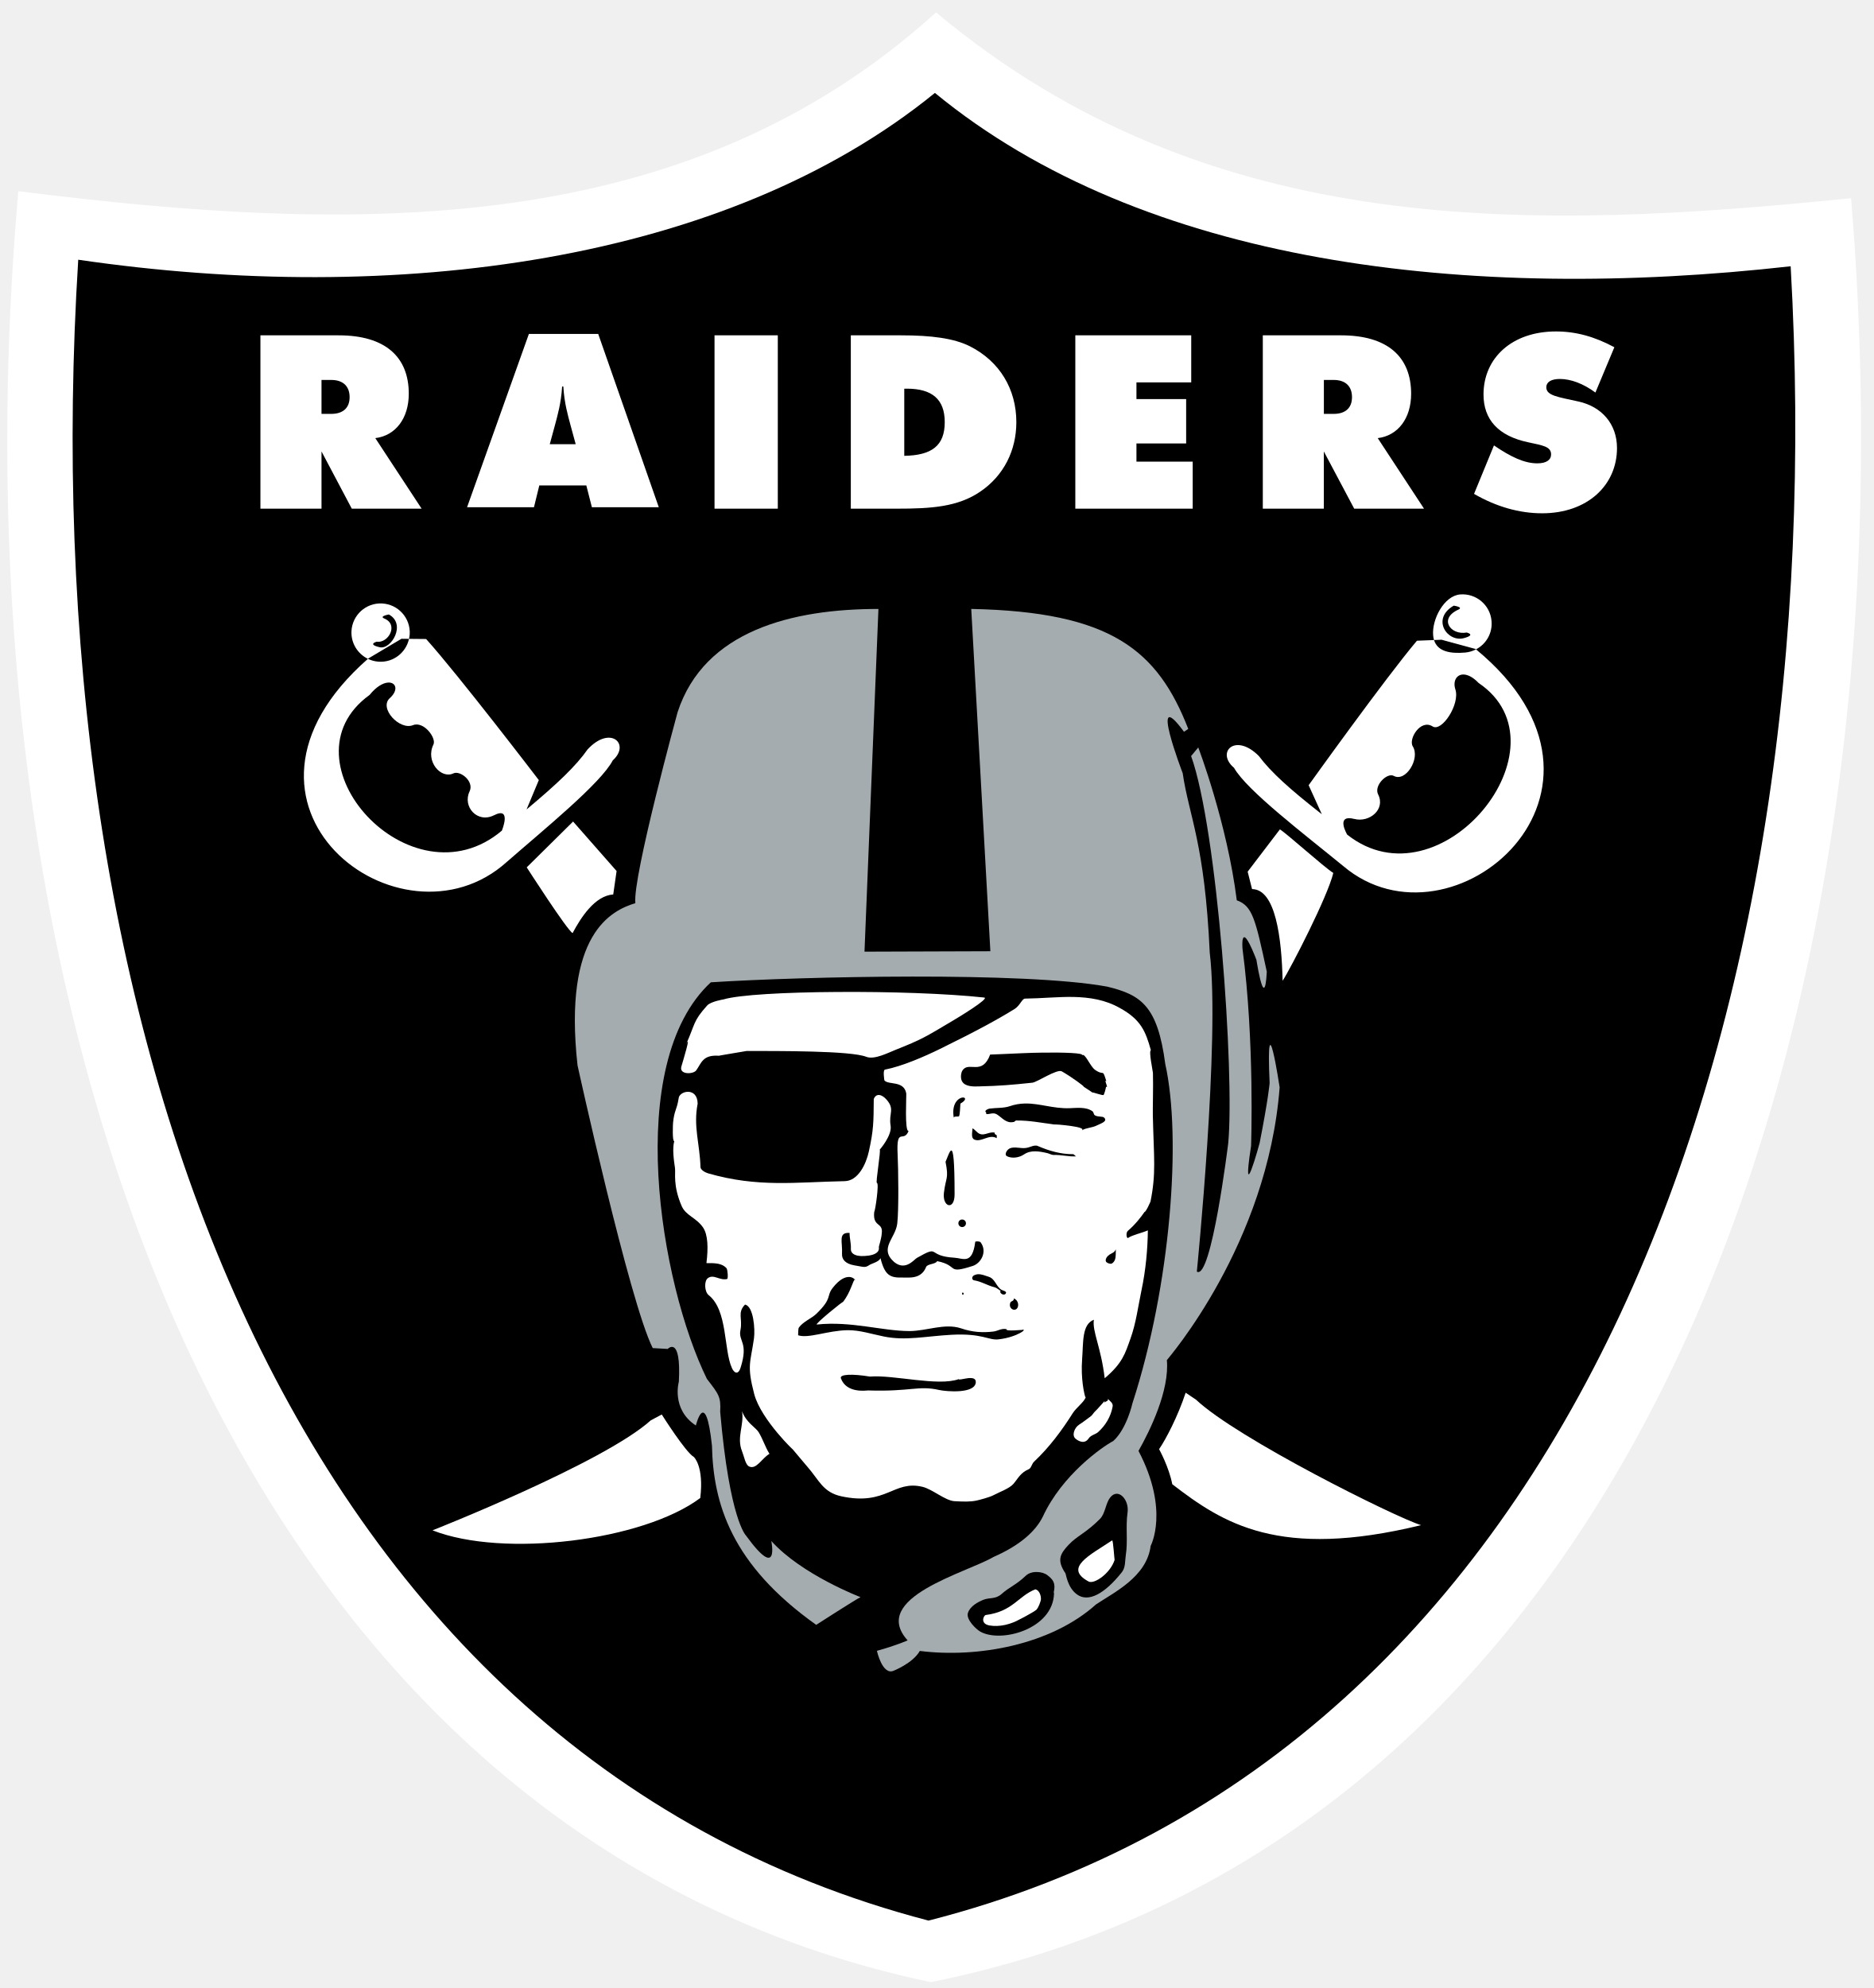
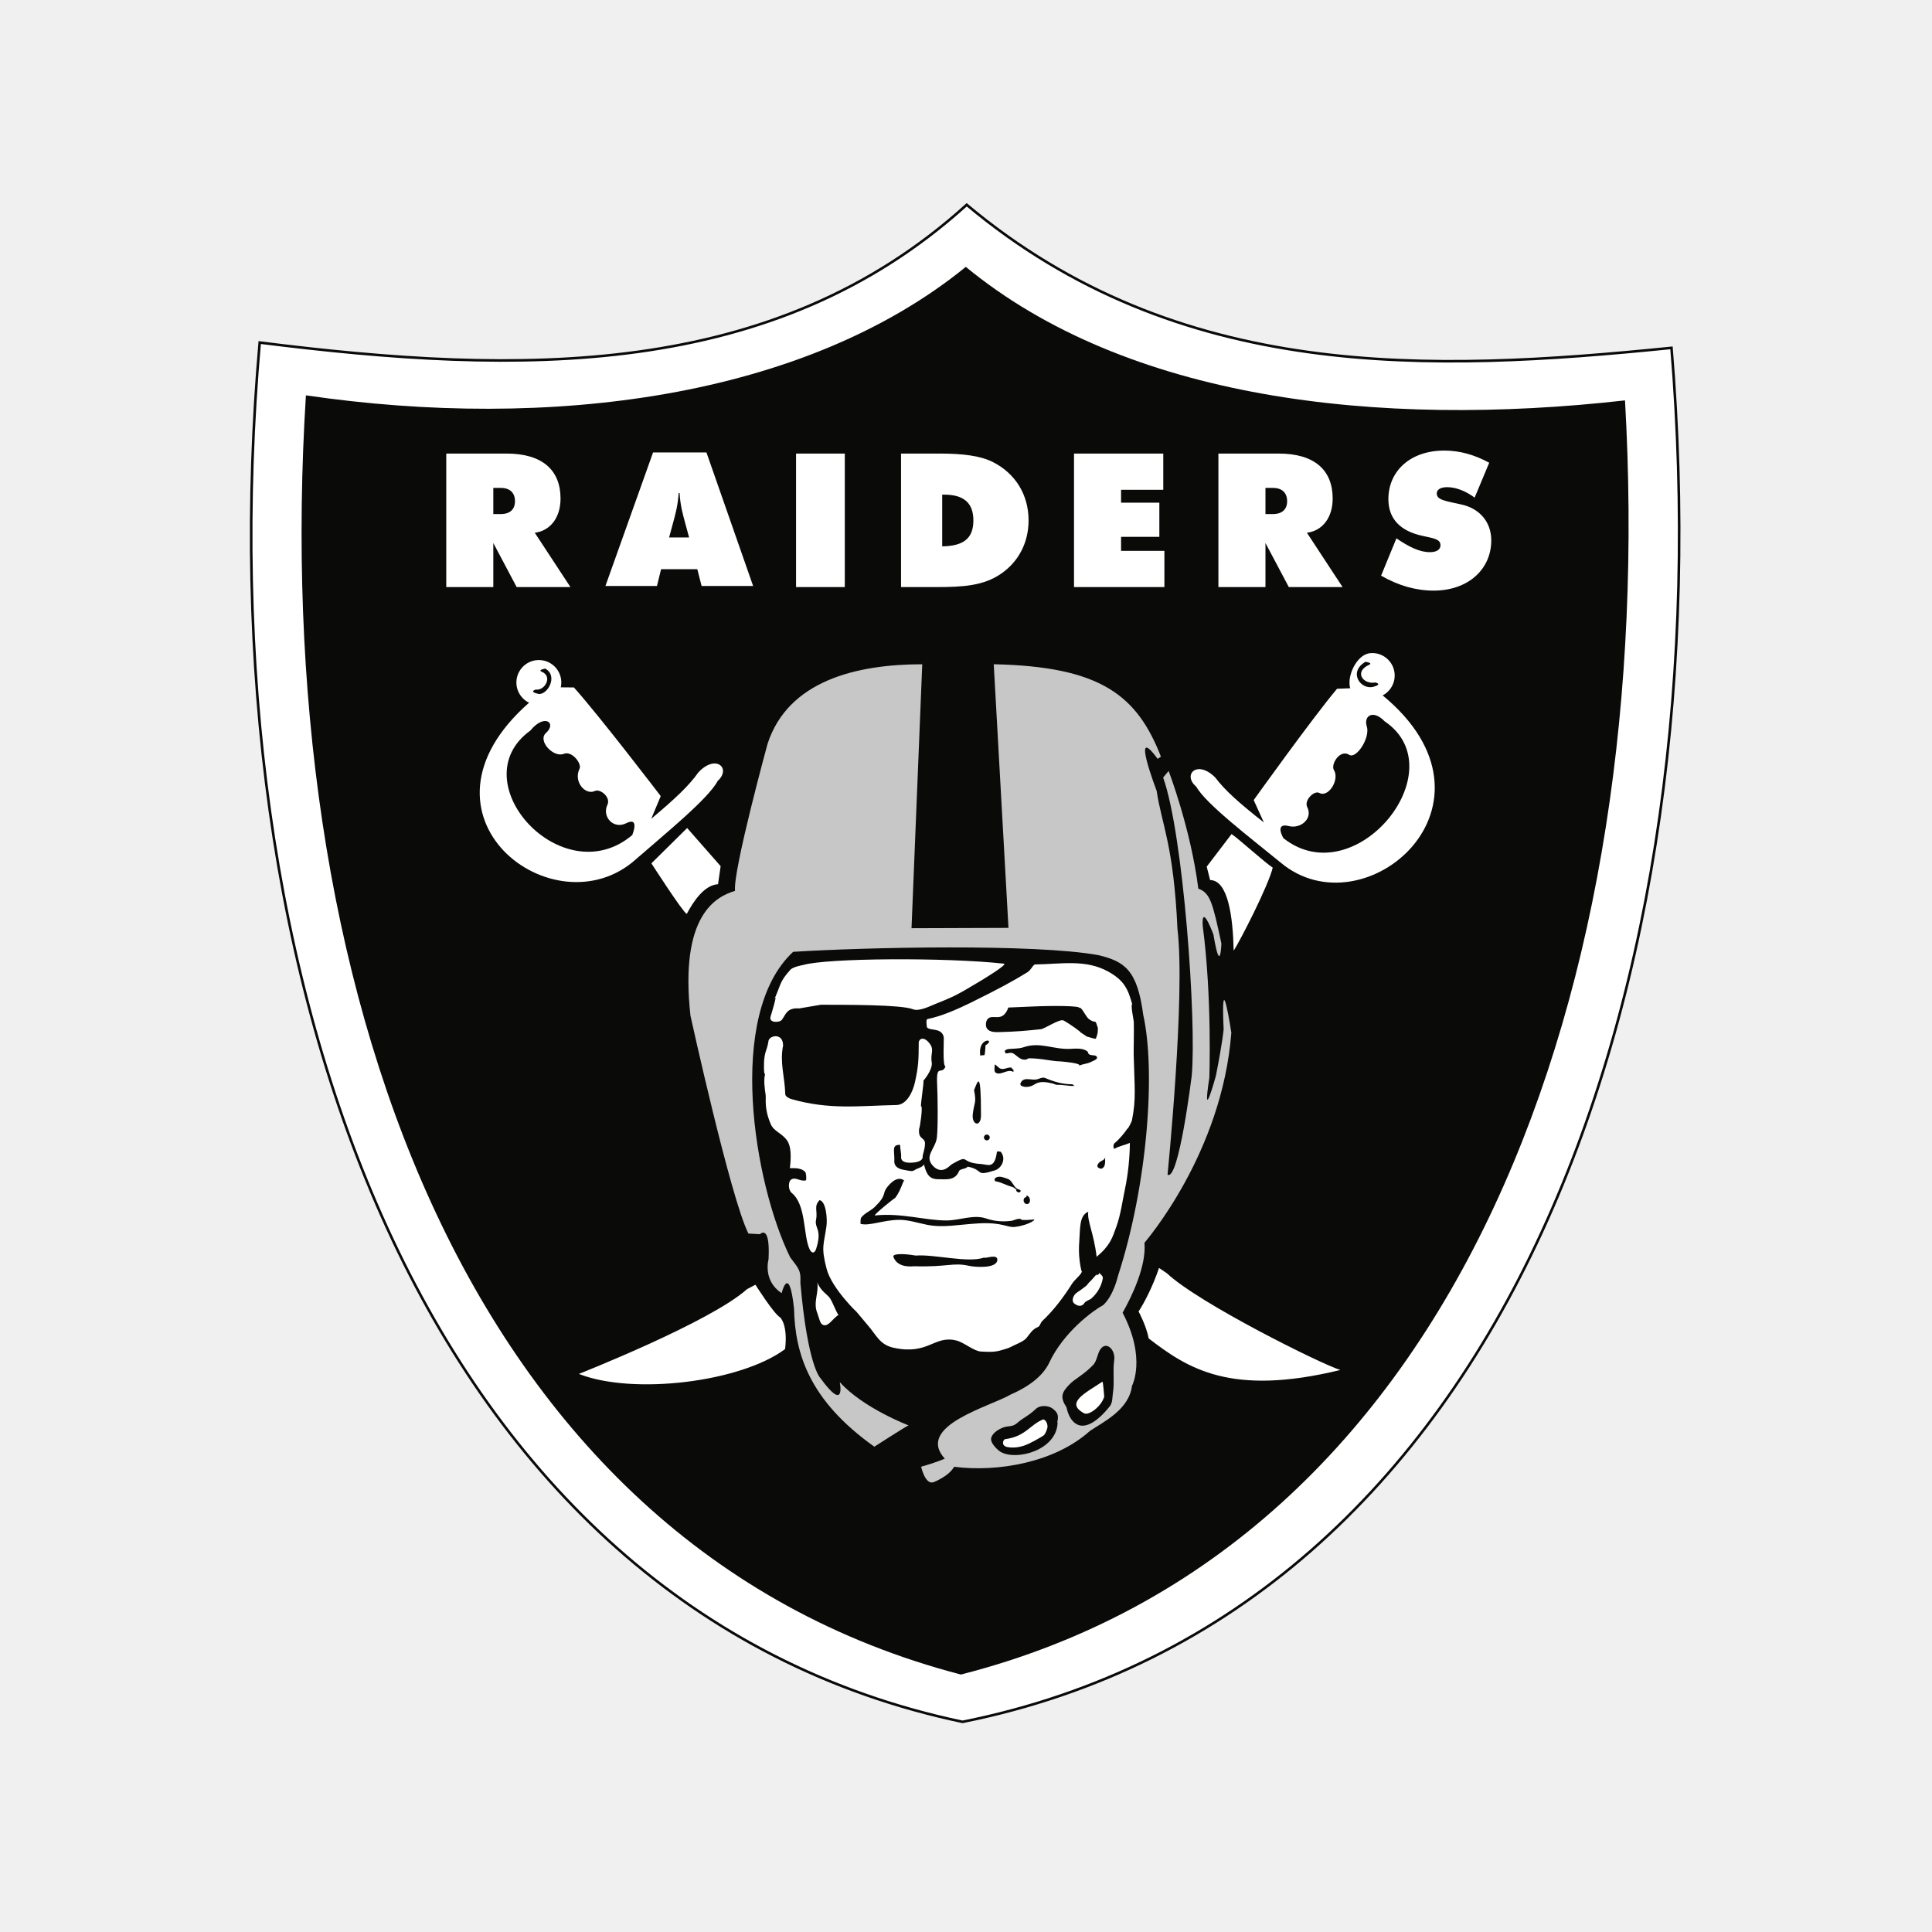
- <svg xmlns="http://www.w3.org/2000/svg" xml:space="preserve" height="203.55" width="191.84" version="1.1" viewBox="0 0 191.845 203.548">
-   <g>
-     <path d="m95.868 1.26c-25.774 23.36-59.428 22.66-93.989 18.312-7.454 84.67 21.546 168.24 93.44 183.38 72.582-14.551 101.24-97.959 94.246-182.66-32.17 3.242-65.514 4.559-93.696-19.019" fill="#fff" />
-     <path d="m95.742 9.51c-21.485 17.474-55.37 21.809-87.73 17.08-4.826 77.211 20.358 152.65 87.075 170.06 66.809-17.046 92.695-92.158 88.29-169.39-33.014 3.717-66.246-0.162-87.635-17.75" />
-     <path d="m85.709 101.57c-5.313 0.03-10.047 0.29-11.609 0.76 0 0-1.315 0.21-1.686 0.63-1.476 1.65-1.167 1.78-2.193 4.06 0.669-1.49-0.35 1.87-0.44 2.17-0.266 0.87 1.214 0.82 1.514 0.41 0.544-0.75 0.65-1.62 2.338-1.5-0.066-0.01 2.872-0.49 2.83-0.49 3.172 0.01 10.641-0.04 12.256 0.6 0.828 0.33 2.282-0.44 3.002-0.72 2.694-1.07 3.033-1.3 5.871-2.99 0.463-0.27 3.808-2.29 3.198-2.36-3.877-0.42-9.768-0.61-15.081-0.57zm24.251 0.51c-1.62-0.03-3.3 0.15-5 0.17-0.29 0.01-0.51 0.71-1.04 1.05-1.81 1.12-3.91 2.26-7.654 4.1-1.615 0.79-3.862 1.77-5.637 2.12-0.241 0.04-0.061 1.1-0.061 1.1 0.41 0.5 1.979-0.01 2.237 1.32 0.039 0.19-0.188 3.96 0.242 3.86-0.509 1.29-1.276-0.53-1.121 2.46 0.066 1.27 0.13 5.64-0.041 7.03-0.191 1.53-1.892 2.53-0.317 3.93 1.159 0.95 2.033-0.25 2.328-0.42 2.491-1.41 0.907-0.19 3.846-0.02 0.893 0.05 1.827 0.76 2.131-1.63 0.009-0.06 0.457-0.07 0.547 0.05 0.72 0.95 0.04 2.15-0.799 2.42-2.77 0.89-1.372-0.04-3.654-0.49-0.126 0.32-1.001 0.27-1.127 0.6-0.509 1.29-1.802 1.06-2.367 1.08-1.318 0.04-1.853-0.2-2.307-1.99-0.122 0.38-0.903 0.55-1.139 0.71-0.457 0.31-0.56 0.19-1.541 0.03-0.925-0.16-1.284-0.62-1.257-1.17 0.068-1.24-0.431-2.22 0.775-2.15-0.007 0.56 0.163 1.03 0.131 1.65-0.022 0.44 0.406 0.68 0.955 0.71-0.396-0.02 2.076 0.22 1.912-0.89-0.016-0.1 0.265-0.86 0.295-1.41 0.171-1.2-0.962-0.6-0.766-2.24 0.07 0.09 0.531-2.93 0.268-2.94-0.147-0.01 0.435-3.39 0.289-3.4 0 0 1.286-1.46 1.117-2.46-0.214-1.28 0.462-1.66-0.408-2.66-0.466-0.54-1.063-0.71-1.317-0.07-0.018 2.42-0.02 3.17-0.501 5.36-0.29 1.33-1.108 3.02-2.467 3.05-5.073 0.1-8.895 0.67-13.998-0.8-0.312-0.09-0.774-0.36-0.78-0.64-0.061-2.34-0.752-4.17-0.289-6.49-0.018-1.76-1.907-1.31-1.947-0.54-0.203 1.25-0.438 1.17-0.572 2.49-0.012 0.12-0.096 1.93 0.123 1.88-0.216 0.79-0.036 2 0.074 2.75 0.081 0.55-0.229 1.76 0.676 3.88 0.425 1 1.473 1.18 2.189 2.2 0.52 0.75 0.547 2.12 0.358 3.64-0.013 0.11 1.415-0.2 2.058 0.55 0.106 0.12 0.19 1.07 0.053 1.1-0.779 0.18-1.374-0.54-1.975-0.08-0.38 0.28-0.352 1.38 0.1 1.74 1.962 1.57 1.514 5.62 2.383 7.48 0.234 0.51 0.641 0.69 0.877-0.06 0.833-2.62-0.248-2.67-0.016-3.84 0.243-1.21-0.344-1.78 0.469-2.62 0.87 0.16 1.048 2.52 0.918 3.46-0.354 2.5-0.754 2.74 0.027 5.71 0.702 2.66 4.365 6.1 3.881 5.58 0.178 0.2 1.319 1.58 1.551 1.84 1.197 1.35 1.582 2.63 3.492 3.04 4.637 1 5.33-1.69 8.313-0.97 1.024 0.25 2.325 1.42 3.277 1.47 0.983 0.05 1.574 0.07 2.226-0.06 0.3-0.06 1.38-0.35 1.73-0.54 0.57-0.31 1.66-0.69 2.07-1.17 0.5-0.59 0.72-1.14 1.58-1.51 0.25-0.11 0.3-0.55 0.54-0.77 1.56-1.47 2.82-3.16 3.97-4.98 0.33-0.52 1.2-1.18 1.29-1.58-0.12-0.33-0.5-1.94-0.34-3.97 0.13-1.68-0.04-3.52 1.2-4-0.18 1.2 0.73 2.79 1.11 5.99 1.84-1.55 2.1-2.56 2.63-4.03 0.58-1.6 0.79-3.33 1.14-4.99 0.44-2.07 0.63-4.26 0.65-6.12-0.67 0.29-1.56 0.46-2.02 0.77-0.16 0.11-0.26-0.53-0.03-0.72 0.73-0.62 1.35-1.41 1.71-1.94 0.15 0.01 0.6-1.04 0.61-1.06 0.59-2.94 0.34-4.43 0.24-8.78-0.02-0.66 0.05-3.07 0.01-4.39-0.01-0.18-0.45-2.28-0.21-2.32-0.55-2-1.06-3.16-3.18-4.33-1.51-0.85-3.09-1.09-4.72-1.13zm3.5 41.16c0.06 0.29-0.32 0.21-0.35 0.42 0.01-0.07 0.01-0.14 0.01-0.21-0.34 0.36-0.63 0.74-1 1.09-0.13 0.12-0.24 0.34-0.41 0.47-0.41 0.3-0.77 0.59-1.21 0.87-0.45 0.29-0.76 1.06-0.38 1.41 0.33 0.29 0.96 0.61 1.37-0.01 0.22-0.34 0.69-0.4 0.96-0.64 0.75-0.67 1.3-1.57 1.49-2.61 0.07-0.36-0.23-0.53-0.48-0.79zm-37.466 1.26c0.222 1.46-0.58 2.65-0.006 4.09 0.225 0.56 0.341 1.37 0.719 1.56 0.749 0.37 1.332-0.86 2.094-1.29-0.45-0.71-0.663-1.49-1.125-2.24-0.292-0.46-1.266-0.96-1.682-2.12z" fill="#fff" transform="translate(0 -.0035325)" />
-     <path d="m89.955 62.348c-8.775 0-17.84 2.194-20.568 10.584 0 0-4.619 16.892-4.322 19.541-2.453 0.747-7.412 3.125-5.922 16.602 0 0 5.317 24.219 7.702 28.955l1.534 0.086s1.395-1.465 1.141 3.353c0 0-0.808 2.812 1.742 4.487 0 0 0.99-4.061 1.649 2.061 0.126 5.938 1.994 12.186 10.676 18.351 0 0 4.093-2.639 4.54-2.835 0 0-6.028-2.293-9.139-5.751 0 0 0.875 4.219-2.606-0.576 0 0-1.672-1.627-2.63-12.659 0.081-1.532-0.128-1.764-1.361-3.366-4.79-9.758-8.591-32.27 0.403-40.604 9.475-0.603 32.091-1.107 40.576 0.439 3.472 0.839 5.177 1.955 5.963 7.929 1.69 7.553 0.565 22.652-3.364 34.745 0 0-0.576 2.606-1.96 3.852-1.132 0.599-5.234 3.458-7.216 7.747-0.738 1.498-2.353 2.95-5.049 4.127-2.72 1.613-12.74 4.162-8.795 8.543 0 0-1.139 0.515-3.146 1.069 0 0 0.533 2.443 1.651 2.063 0 0 2.016-0.772 2.743-2.052 5.893 0.749 13.43-0.614 18.04-4.761 1.823-1.222 5.204-2.821 5.598-5.994 0 0 1.951-3.631-1.244-9.727 1.21-2.135 3.182-6.205 2.905-9.295 0.115-0.171 10.314-11.855 11.549-27.928 0 0-1.429-9.466-1.026-0.439 0 0-0.124 1.577-1.024 6.143 0 0-1.906 7.004-0.875 0.292 0 0 0.38-10.667-0.877-20.18 0 0-0.317-3.544 1.609 1.607 0.259 0.95-0.292-1.168-0.292-1.168s0.927 6.503 1.17 1.903c-1.17-5.411-1.465-6.73-3.074-7.312-0.999-7.956-3.946-15.649-3.946-15.649l-0.731 0.877c2.7 7.511 4.46 32.468 3.803 39.629 0 0-1.73 14.116-3.217 13.162 0 0 2.394-23.819 1.321-32.661-0.508-11.228-2.122-13.948-2.77-18.376 0 0-3.557-9.265 0.133-4.239l0.439-0.292c-3.148-8.066-7.895-11.992-22.225-12.285l1.958 35.049-12.89 0.043 1.427-35.091" fill="#a5acaf" />
-     <path d="m114.33 152.95c-0.22 0.01-0.45 0.13-0.65 0.4-0.45 0.57-0.49 1.62-1.03 2.17-1.45 1.46-2.36 1.74-3.21 2.65-0.92 0.97-1.21 1.61-0.34 2.91 0.08 0.11 0.21 1.45 1.17 2.16 1.17 0.88 2.85-0.04 4.61-2.25 0.4-0.49 0.32-1.19 0.41-1.75 0.23-1.43-0.03-2.91 0.18-4.37 0.14-1-0.48-1.95-1.14-1.92zm-8.15 8.01c-0.42-0.01-0.85 0.11-1.14 0.39-1.01 0.96-1.61 1.1-2.48 1.87-0.63 0.55-1.19 0.33-1.84 0.58-0.58 0.23-1.366 0.66-1.595 1.34-0.232 0.7 0.895 1.72 1.255 1.92 2.13 1.21 7.45-0.25 7.56-3.89-0.04-0.07 0.04-0.22-0.04-0.07 0.25-1.03-0.08-1.37-0.62-1.8-0.26-0.21-0.68-0.34-1.1-0.34z" transform="translate(0 -.0035325)" />
-     <path fill="#fff" d="m106.03 162.73c-1.77 0.69-2.3 2.27-5.08 2.63-0.21 0.03-0.62 0.88 0.37 1.07 1.1 0.18 2.21-0.12 3.17-0.66-0.2 0.11 1.25-0.63 1.65-0.95 0.27-0.33 0.39-0.79 0.44-0.95 0.07-0.23-0.03-1.01-0.55-1.14zm7.86-5.01c-2.26 1.51-5.01 2.81-2.41 4.21 0.59 0.31 2.25-0.86 2.67-2.23-0.03 0.08-0.15-2.05-0.26-1.98zm-46.121-12.89-1.127 0.6c-4.842 4.36-22.347 11.26-22.347 11.26 7.256 2.85 21.563 1.07 27.418-3.31 0.391-3.27-0.657-4.2-0.657-4.2-0.855-0.49-3.287-4.35-3.287-4.35zm53.651-2.23c-0.78 2.37-2 4.73-2.72 5.78 0 0 1.01 1.82 1.35 3.59 5.19 3.99 10.91 7.74 25.48 4.19-2.59-0.79-18.86-8.89-23.05-12.85l-1.06-0.71zm-16.63-7.99c0.17 0 0.31 0.18 0.31 0.41s-0.14 0.41-0.31 0.41-0.31-0.18-0.31-0.41 0.14-0.41 0.31-0.41zm6.37 8.49c0.03 0.11 0.05 0.08 0.01-0.11 0 0.04-0.01 0.07-0.01 0.11zm19.91-58.18-3.3 4.328 0.45 1.785c2.41 0.016 3.03 4.988 3.13 9.387 0.83-1.276 4.63-8.654 5.19-11.041-0.96-0.596-4.83-4.095-5.47-4.459zm-72.381-0.805-4.748 4.692s4.162 6.48 4.697 6.73c0.853-1.604 2.289-3.831 4.161-3.955l0.345-2.4-4.455-5.067zm-16.804-18.705c-0.308 1.402-1.583 2.419-3.065 2.34-0.41-0.022-0.795-0.126-1.142-0.295-17.087 15.011 3.378 30.553 14.207 20.809 3.795-3.317 9.647-8.061 10.869-10.414 1.842-1.659-0.247-3.637-2.578-1.123-1.188 1.694-3.039 3.463-6.254 6.152l1.257-3.008s-8.22-10.757-11.541-14.445l-1.753-0.016zm-2.75-3.623c-1.65-0.088-3.053 1.179-3.141 2.826-0.064 1.235 0.635 2.334 1.684 2.842 0.012-0.011 0.022-0.022 0.035-0.033l3.4-2.02 0.772 0.008c0.034-0.159 0.065-0.318 0.074-0.486 0.087-1.645-1.18-3.051-2.824-3.137zm112.02 4.697c-0.34 0.18-0.72 0.296-1.13 0.33-1.46 0.123-2.8-0.079-3.17-1.283l-1.75 0.071c-3.21 3.793-11.09 14.794-11.09 14.794l1.35 2.971c-3.3-2.583-5.2-4.295-6.44-5.951-2.41-2.441-4.44-0.399-2.55 1.201 1.3 2.315 7.3 6.874 11.2 10.069 11.12 9.399 31.13-7.73 13.58-22.202zm-1.63-5.621c-1.64 0.14-2.9 2.543-2.76 4.186 0.01 0.179 0.05 0.335 0.09 0.482l0.77-0.031 3.49 0.949c0.02 0.012 0.03 0.024 0.04 0.035 1.04-0.54 1.7-1.661 1.59-2.894-0.13-1.643-1.58-2.864-3.22-2.727zm-56.921-21.07h0.274c2.581 0 3.871 1.093 3.871 3.426 0 2.409-1.316 3.401-4.145 3.451v-6.877zm-35.039-0.221h0.125c0.099 1.713 0.472 2.956 0.719 3.899l0.547 2.009h-2.656l0.547-2.009c0.247-0.943 0.617-2.186 0.718-3.899zm78.01-0.672h1c1.24 0 1.88 0.671 1.88 1.764 0 1.091-0.66 1.711-1.88 1.711h-1v-3.475zm-102.65 0h0.994c1.239 0 1.884 0.671 1.884 1.764 0 1.091-0.669 1.711-1.884 1.711h-0.994v-3.475zm96.396-4.568v17.748h6.25v-5.859l3.11 5.859h7.15l-4.74-7.223c2.06-0.249 3.42-2.011 3.42-4.543 0-3.798-2.43-5.982-7.17-5.982h-8.02zm-19.2 0v17.748h12.02v-4.814h-5.76v-1.864h5.09v-4.543h-5.09v-1.709h5.61v-4.818h-11.87zm-22.991 0v17.748h4.691c3.548 0 6.279-0.173 8.59-1.762 2.36-1.613 3.67-4.17 3.67-7.099 0-3.375-1.71-6.229-4.764-7.77-1.64-0.819-3.949-1.117-7.025-1.117h-5.162zm-13.957 0v17.748h6.48v-17.748h-6.48zm-46.504 0v17.748h6.256v-5.859l3.101 5.859h7.151l-4.743-7.223c2.061-0.249 3.428-2.011 3.428-4.543 0-3.798-2.433-5.982-7.176-5.982h-8.017zm27.494-0.146-6.332 17.748h6.851l0.547-2.235h4.815l0.57 2.235h6.852l-6.205-17.748h-7.098zm105.18-0.252c-4.52 0-7.42 2.731-7.42 6.453 0 2.583 1.53 4.249 4.56 4.892 1.47 0.324 2.36 0.423 2.36 1.242 0 0.57-0.49 0.918-1.41 0.918-1.34 0-2.73-0.67-4.44-1.835l-2.04 4.962c2.28 1.317 4.64 1.987 6.97 1.987 4.65 0 7.67-2.88 7.67-6.678 0-2.482-1.58-4.246-3.94-4.766-2.11-0.472-3.3-0.596-3.3-1.464 0-0.522 0.49-0.846 1.39-0.846 1.11 0 2.4 0.472 3.64 1.39l1.94-4.638c-2.03-1.094-3.95-1.617-5.98-1.617z" />
-     <path d="m148.87 62.014c-2.33 1.35-0.66 3.785 1.05 3.324 1.28-0.344 0.28-0.572 0.28-0.572-1.67 0.294-2.89-1.423-0.85-2.348 0.56-0.259-0.48-0.404-0.48-0.404zm-109.05 0.904s-1.034 0.176-0.463 0.414c1.503 0.628 0.414 2.551-0.785 2.375 0 0-0.984 0.261 0.303 0.564 1.192 0.282 2.759-2.379 0.945-3.353zm110.05 6.146c-0.71-0.006-1.1 0.673-0.83 1.52 0.5 1.516-1.39 4.395-2.33 3.797-1.24-0.79-2.5 1.298-2.03 2.041 0.78 1.242-0.72 3.692-1.95 3.023-0.67-0.369-2.06 0.988-1.6 1.897 0.78 1.521-0.88 2.907-2.43 2.513-1.99-0.51-0.74 1.602-0.74 1.602 9.55 7.562 23.03-9.068 13.46-15.527-0.58-0.609-1.13-0.862-1.55-0.866zm-110.15 0.827c-0.492 0.04-1.17 0.398-1.875 1.267-9.362 6.759 4.239 21.752 13.549 13.895 0 0 1.042-2.512-0.797-1.58-1.719 0.866-3.255-0.889-2.508-2.442 0.492-1.024-0.964-2.173-1.66-1.843-1.26 0.605-2.893-1.217-2.041-2.959 0.32-0.66-0.992-2.418-2.092-1.979-1.384 0.554-3.511-1.744-2.379-2.764 0.935-0.842 0.625-1.662-0.197-1.595zm67.059 37.889c-0.72 0.01-1.46 0.03-2.11 0.06-0.77 0.03-3.28 0.15-3.27 0.14-0.81 2.17-2.123 0.71-2.791 1.56-0.234 0.3-0.267 0.91-0.064 1.22 0.326 0.5 1.108 0.5 1.655 0.48 2.21-0.05 3.42-0.16 5.52-0.38 0.49-0.05 2.53-1.44 3.02-1.16 1.07 0.61 2.31 1.55 2.23 1.55-0.08-0.01 0.92 0.59 0.84 0.59 0.15 0 1.12 0.35 1.2 0.28s0.25-0.72 0.26-0.86c0.31 0.28-0.27-0.84 0.03-0.55-0.44-1.38-0.16-0.48-1.15-1.16-0.52-0.36-1.03-1.78-1.35-1.5 0.26-0.23-1.84-0.3-4.02-0.27zm-8.091 4.6c-0.369-0.06-1.304 0.45-1.009 2.09-0.04-0.24 0.5-0.08 0.547-0.19 0.07-0.18 0.103-0.84 0.128-1.28 0.574-0.33 0.556-0.58 0.334-0.62zm6.271 0.61c-0.5 0.01-1.02 0.09-1.57 0.28-0.62 0.21-1.38 0.15-2.03 0.24-0.1 0.01-0.35 0.09-0.44 0.24-0.06 0.08 0.15 0.18 0.07 0.32 0.36 0.05 0.71-0.21 1.11 0.04 0.56 0.36 0.95 0.94 1.7 0.77 0 0.07 0.29-0.23 0.28-0.15 1.38-0.01 2.49 0.23 3.77 0.39 0.28-0.01 3.59 0.25 2.91 0.63 0.54-0.31 1.03-0.24 1.6-0.53 0.39-0.19 1.08-0.4 0.73-0.77-0.17-0.19-0.7-0.05-0.99-0.27-0.1-0.08-0.1-0.31-0.23-0.4-0.66-0.47-1.63-0.33-2.34-0.31-1.68 0.06-3.06-0.51-4.57-0.48zm2.89 2.13c-0.07 0-0.01 0.01 0.39 0.05-0.14-0.02-0.26-0.04-0.39-0.05zm-8.254 0.41c-0.022 0.42-0.177 0.99 0.183 1.15 0.721 0.32 1.521-0.6 2.291-0.14 0-0.07 0-0.14 0.01-0.22 0.03-0.17-0.3-0.13-0.2-0.34-0.54-0.15-1.03 0.33-1.54 0.12-0.29-0.11-0.46-0.42-0.744-0.57zm6.404 1.77c-0.3 0.02-0.6 0.2-0.92 0.24-0.55 0.08-1.13-0.15-1.61 0.02-0.35 0.12-0.65 0.65-0.36 0.82 0.45 0.24 1.19 0.21 1.78-0.19 0.68-0.46 1.55-0.31 2.36-0.12 0.22 0.05 0.43 0.19 0.65 0.19 0.79-0.03 1.54 0.19 2.31 0.14-0.14-0.04-0.2-0.22-0.32-0.22-1.28 0-2.42-0.33-3.59-0.83-0.1-0.05-0.2-0.06-0.3-0.05zm-8.584 0.5c-0.161 0.02-0.365 0.64-0.584 1.16 0.349 1.77 0.032 1.54-0.166 3.17-0.176 1.49 1.092 1.83 1.092 0.17 0-3.52-0.136-4.51-0.342-4.5zm1.141 7.07c-0.216-0.02-0.399 0.15-0.411 0.36-0.008 0.22 0.157 0.4 0.368 0.41 0.214 0.01 0.396-0.15 0.408-0.36 0.011-0.22-0.151-0.4-0.365-0.41zm15.713 3.05c-0.15 0.35-0.38 0.37-0.66 0.55-0.22 0.15-0.46 0.46-0.35 0.7 0.06 0.12 0.31 0.23 0.49 0.23s0.36-0.23 0.42-0.39c0.13-0.33 0.08-0.72 0.1-1.09zm-14.13 2.55c-0.12 0.01-0.244 0.04-0.365 0.1-0.317 0.15-0.23 0.49-0.041 0.52 0.776 0.12 1.386 0.54 2.136 0.72 0.2 0.05 0.43 0.26 0.65 0.4h-0.11c0.05 0.35 0.49 0.45 0.6 0.22 0.12-0.22-0.3-0.27-0.46-0.37-0.53-0.32-0.63-1.1-1.27-1.32-0.38-0.12-0.76-0.29-1.14-0.27zm-13.175 0.28c-0.403-0.01-0.976 0.21-1.682 1.11-0.698 0.89 0.009 1.02-1.676 2.66-0.484 0.47-1.361 0.8-1.793 1.41-0.074 0.1-0.066 0.5-0.08 0.79 1.071 0.36 3.025-0.49 5.084-0.52 1.242-0.01 2.456 0.4 3.711 0.65 2.21 0.45 4.252-0.03 6.91-0.18 3.191-0.17 3.801 0.59 4.811 0.47 1.97-0.22 3.17-1.2 2.32-0.95 0.21-0.06-1.64 0.18-1.5-0.1-0.54-0.1-0.89 0.2-1.35 0.25-1.08 0.13-2.152 0.07-3.304-0.33-1.665-0.55-3.505 0.27-5.246 0.28-2.835 0-5.98-1.04-9.512-0.67-0.342 0.04 2.89-2.58 2.647-2.28 0.807-0.99 1.063-2.3 1.24-2.32-0.092-0.11-0.267-0.26-0.58-0.27zm0.58 0.27c0.026 0.03 0.079 0.07 0.086 0.09-0.027-0.08-0.057-0.1-0.086-0.09zm11.047 1.34c-0.032 0-0.064 0.01-0.092 0 0.09 0.04-0.012 0.14 0.031 0.17 0.047 0.04 0.121 0.03 0.178-0.02-0.086-0.01-0.004-0.07-0.029-0.11s-0.057-0.05-0.088-0.04zm5.228 0.59c0.05 0.28-0.28 0.25-0.35 0.42-0.22 0.57 0.35 0.93 0.66 0.63 0.24-0.24 0.19-0.87-0.31-1.05zm-16.97 7.82c-0.531 0.03-0.813 0.15-0.735 0.36 0.576 1.57 2.602 1.24 2.789 1.24 4.383 0.14 5.137-0.53 7.254-0.05 0.774 0.17 3.709 0.41 3.772-0.79 0.048-0.88-1.752-0.1-1.739-0.32-2.126 0.77-6.676-0.46-9.103-0.26-0.925-0.15-1.706-0.21-2.238-0.18z" transform="translate(0 -.0035325)" />
+ <svg xmlns="http://www.w3.org/2000/svg" width="500" height="500" viewBox="0 0 500 500">
+   <g fill="none">
+     <path d="M0 0h500v500h-500z" />
+     <path fill="#231F20" fill-rule="nonzero" d="M255.323 308.204c.177.097-.02.277.065.337.089.068.234.057.346-.029-.166-.031-.012-.149-.06-.217-.094-.156-.24-.045-.351-.091" />
+     <path fill="#FFF" fill-rule="nonzero" d="M250.179 53c-50.173 45.474-115.686 44.114-182.966 35.653-14.512 164.821 41.941 327.501 181.897 356.962 141.294-28.325 197.093-190.695 183.469-355.59-62.629 6.314-127.535 8.877-182.4-37.025M250.179 53c-50.173 45.474-115.686 44.114-182.966 35.653-14.512 164.821 41.941 327.501 181.897 356.962 141.294-28.325 197.093-190.695 183.469-355.59-62.629 6.314-127.535 8.877-182.4-37.025" />
+     <path stroke="#0A0A09" stroke-width=".667" d="M250.179 53c-50.173 45.474-115.686 44.114-182.966 35.653-14.512 164.821 41.941 327.501 181.897 356.962 141.294-28.325 197.093-190.695 183.469-355.59-62.629 6.314-127.535 8.877-182.4-37.025z" />
+     <path fill="#0A0A09" fill-rule="nonzero" d="M249.951 69.067c-41.824 34.014-107.79 42.455-170.782 33.249-9.393 150.302 39.629 297.167 169.508 331.056 130.058-33.184 180.451-179.402 171.874-329.749-64.267 7.232-128.963-.316-170.599-34.556" />
+     <path fill="#FFF" fill-rule="nonzero" d="M299.95 328.14c-1.523 4.625-3.901 9.207-5.292 11.269 0 0 1.95 3.525 2.626 6.979 10.1 7.776 21.241 15.073 49.597 8.161-5.053-1.548-36.717-17.324-44.867-25.012l-2.065-1.396M195.505 332.486s4.734 7.511 6.399 8.46c0 0 2.039 1.814 1.278 8.189-11.398 8.528-39.249 11.983-53.377 6.436 0 0 34.077-13.436 43.501-21.923l2.198-1.163M283.791 329.793c-.659.71-1.229 1.452-1.947 2.12-.257.24-.47.669-.799.915-.792.599-1.497 1.155-2.353 1.703-.873.556-1.494 2.07-.749 2.738.638.573 1.87 1.191 2.666-.015.431-.647 1.355-.78 1.873-1.24 1.466-1.311 2.527-3.056 2.909-5.073.137-.71-.462-1.046-.938-1.542.12.565-.636.396-.684.821l.022-.426M211.515 331.845c.812 2.258 2.712 3.225 3.282 4.134.898 1.444 1.318 2.967 2.19 4.346-1.485.845-2.623 3.24-4.08 2.515-.736-.361-.958-1.933-1.4-3.039-1.115-2.797.445-5.111.009-7.956" />
+     <path fill="#C8C7C7" fill-rule="nonzero" d="M238.676 171.912c-17.079 0-34.728 4.271-40.037 20.603 0 0-8.994 32.885-8.413 38.041-4.779 1.455-14.428 6.084-11.532 32.32 0 0 10.351 47.147 14.997 56.369l2.985.162s2.715-2.849 2.219 6.525c0 0-1.569 5.475 3.393 8.735 0 0 1.925-7.903 3.208 4.014.248 11.555 3.884 23.722 20.783 35.723 0 0 7.969-5.136 8.842-5.518 0 0-11.737-4.466-17.794-11.198 0 0 1.703 8.213-5.073-1.12 0 0-3.256-3.164-5.121-24.641.159-2.982-.248-3.434-2.647-6.553-9.325-18.995-16.725-62.818.782-79.041 18.444-1.174 62.472-2.156 78.991.855 6.758 1.632 10.078 3.805 11.604 15.431 3.29 14.706 1.104 44.102-6.544 67.639 0 0-1.124 5.073-3.815 7.497-2.202 1.164-10.189 6.733-14.047 15.084-1.437 2.915-4.58 5.738-9.829 8.033-5.295 3.14-24.8 8.101-17.122 16.628 0 0-2.215 1.001-6.122 2.079 0 0 1.035 4.758 3.213 4.017 0 0 3.926-1.5 5.338-3.995 11.472 1.458 26.147-1.192 35.121-9.27 3.547-2.378 10.129-5.492 10.898-11.664 0 0 3.795-7.069-2.424-18.937 2.356-4.156 6.194-12.078 5.655-18.094.226-.332 20.078-23.081 22.482-54.366 0 0-2.78-18.427-1.993-.855 0 0-.245 3.073-1.993 11.961 0 0-3.713 13.631-1.707.568 0 0 .741-20.768-1.706-39.289 0 0-.621-6.895 3.131 3.133.505 1.848-.569-2.277-.569-2.277s1.805 12.663 2.275 3.704c-2.275-10.529-2.849-13.098-5.98-14.235-1.946-15.484-7.686-30.458-7.686-30.458l-1.42 1.706c5.253 14.62 8.678 63.204 7.4 77.149 0 0-3.367 27.476-6.262 25.622 0 0 4.663-46.368 2.57-63.579-.987-21.859-4.132-27.155-5.389-35.773 0 0-6.924-18.039.257-8.256l.855-.57c-6.129-15.701-15.373-23.343-43.27-23.912l3.812 68.226-25.091.086 2.775-68.312" />
+     <path fill="#FFF" fill-rule="nonzero" d="M206.921 260.976c-.128-.007 5.595-.95 5.509-.95 6.176.028 20.719-.068 23.864 1.172 1.612.633 4.44-.847 5.843-1.403 5.244-2.077 5.898-2.527 11.424-5.815.904-.541 7.408-4.457 6.228-4.587-15.094-1.651-45.879-1.463-51.957.353 0 0-2.563.426-3.285 1.23-2.875 3.208-2.267 3.465-4.266 7.901 1.3-2.888-.684 3.648-.859 4.23-.518 1.685 2.365 1.601 2.946.795 1.061-1.466 1.266-3.148 4.551-2.926M291.148 307.695c-.69 3.248-1.1 6.613-2.221 9.72-1.039 2.866-1.54 4.832-5.119 7.853-.741-6.238-2.503-9.326-2.165-11.662-2.404.941-2.079 4.517-2.335 7.79-.407 5.213 1.004 9.042.676 7.516.158.725-1.813 2.162-2.523 3.292-2.233 3.535-4.702 6.826-7.734 9.686-.453.426-.565 1.29-1.04 1.497-1.671.717-2.108 1.805-3.088 2.941-.799.933-2.92 1.668-4.02 2.267-.693.385-2.792.95-3.362 1.071-1.269.257-2.424.212-4.341.111-1.853-.094-4.38-2.375-6.373-2.859-5.805-1.42-7.16 3.833-16.186 1.893-3.721-.801-4.471-3.29-6.798-5.922-.453-.513-2.672-3.206-3.02-3.585.941 1.01-6.189-5.697-7.554-10.863-1.523-5.783-.739-6.245-.055-11.123.257-1.831-.091-6.425-1.784-6.724-1.583 1.625-.44 2.738-.911 5.081-.453 2.286 1.655 2.38.035 7.487-.462 1.463-1.258 1.102-1.716.123-1.689-3.632-.816-11.503-4.637-14.572-.881-.703-.933-2.832-.192-3.39 1.167-.881 2.327.513 3.841.162.265-.058.102-1.899-.103-2.138-1.254-1.472-4.029-.868-4.003-1.07.368-2.967.311-5.638-.698-7.09-1.395-1.995-3.434-2.335-4.264-4.286-1.759-4.125-1.155-6.478-1.314-7.556-.214-1.455-.565-3.815-.145-5.347-.423.094-.26-3.422-.24-3.651.261-2.575.718-2.43 1.112-4.859.077-1.491 3.761-2.367 3.795 1.061-.904 4.511.44 8.067.559 12.627.014.548.912 1.073 1.519 1.247 9.935 2.849 17.375 1.754 27.255 1.557 2.644-.049 4.235-3.352 4.799-5.944.936-4.269.941-5.725.975-10.425.496-1.252 1.651-.912 2.558.134 1.694 1.95.38 2.676.799 5.174.325 1.944-2.176 4.799-2.176 4.799.283.017-.847 6.587-.561 6.601.51.029-.38 5.897-.517 5.745-.382 3.189 1.817 2.017 1.484 4.352-.055 1.071-.602 2.55-.573 2.748.316 2.156-4.495 1.692-3.725 1.731-1.066-.055-1.896-.525-1.853-1.382.065-1.215-.268-2.125-.257-3.215-2.347-.128-1.377 1.76-1.505 4.19-.055 1.07.646 1.968 2.447 2.269 1.908.315 2.109.537 2.999-.051.462-.318 1.976-.652 2.211-1.386.887 3.471 1.93 3.95 4.497 3.873 1.099-.034 3.614.402 4.603-2.113.248-.631 1.954-.537 2.198-1.162 4.444.871 1.723 2.686 7.112.953 1.625-.517 2.952-2.858 1.549-4.709-.166-.223-1.039-.205-1.056-.088-.59 4.637-2.409 3.268-4.149 3.167-5.72-.336-2.635-2.705-7.485.032-.573.325-2.275 2.66-4.534.83-3.063-2.729.248-4.688.619-7.665.334-2.702.205-11.205.077-13.679-.299-5.826 1.189-2.284 2.178-4.799-.835.207-.39-7.135-.462-7.509-.505-2.592-3.559-1.588-4.354-2.575 0 0-.356-2.045.111-2.139 3.456-.669 7.831-2.577 10.979-4.123 7.272-3.576 11.366-5.8 14.885-7.984 1.044-.648 1.472-2.028 2.033-2.034 6.63-.077 13.024-1.417 18.918 1.855 4.12 2.286 5.115 4.543 6.193 8.443-.474.077.394 4.166.407 4.519.077 2.565-.057 7.252-.026 8.545.2 8.469.685 11.371-.47 17.08-.009.051-.89 2.091-1.177 2.074-.696 1.035-1.899 2.566-3.323 3.766-.45.374-.257 1.625.06 1.409.885-.599 2.613-.932 3.927-1.504-.043 3.625-.416 7.888-1.266 11.906" />
+     <path fill="#0A0A09" fill-rule="nonzero" d="M279.598 267.111c.154.005-2.258-1.83-4.334-3.011-.953-.537-4.919 2.156-5.889 2.258-4.086.428-6.433.635-10.745.746-1.057.024-2.583.041-3.217-.943-.393-.607-.33-1.777.124-2.359 1.305-1.67 3.858 1.175 5.429-3.054-.008.015 4.871-.202 6.365-.27 5.102-.234 12.622-.194 11.951.414.616-.556 1.6 2.207 2.626 2.917 1.92 1.326 1.372-.431 2.233 2.255l-.056 1.064c-.018.284-.363 1.548-.517 1.687-.154.135-2.036-.541-2.324-.548.145 0-1.791-1.163-1.646-1.157M255.047 270.524c2.977-1.737-2.233-2.257-1.314 2.866-.081-.479.971-.154 1.061-.385.137-.351.205-1.632.253-2.481M252.081 282.124c.676 3.456.06 2.994-.325 6.182-.342 2.888 2.122 3.554 2.122.325 0-12.185-.821-8.806-1.797-6.507M286.018 299.576c-.286.669-.731.71-1.287 1.074-.419.277-.89.887-.676 1.343.111.234.616.465.953.459.364-.011.707-.447.83-.772.245-.631.145-1.395.18-2.105M255.354 295.127c.414.028.773-.294.795-.708.021-.419-.299-.772-.715-.797-.419-.024-.773.299-.795.718-.021.413.3.77.715.787M282.297 274.85c-1.098.551-2.062.431-3.114 1.021 1.643-.915-8.88-1.497-4.905-1.129-2.828-.263-5.138-.871-8.081-.854l-.548.289c-1.463.342-2.228-.787-3.323-1.497-.767-.486-1.446.028-2.152-.072.15-.279-.252-.459-.145-.629.18-.291.681-.443.869-.471 1.266-.162 2.741-.051 3.952-.47 4.26-1.48 7.583.548 11.951.411 1.372-.041 3.263-.315 4.551.59.26.19.257.633.449.779.573.427 1.6.167 1.933.523.684.725-.676 1.127-1.438 1.509M278.114 281.03c-.274-.058-.38-.419-.616-.419-2.484 0-4.705-.64-6.998-1.621-.782-.337-1.54.277-2.356.38-1.078.145-2.212-.298-3.145.036-.679.238-1.269 1.261-.693 1.583.878.486 2.307.409 3.456-.364 1.339-.898 3.028-.602 4.599-.234.419.092.838.385 1.275.366 1.526-.058 2.977.378 4.478.274M262.301 276.994c.051-.344-.59-.25-.399-.659-1.039-.301-1.997.631-2.989.223-.561-.223-.904-.815-1.455-1.1-.042.809-.342 1.928.36 2.236 1.411.618 2.951-1.172 4.452-.274.008-.14.005-.28.031-.426" />
+     <path fill="#FFF" fill-rule="nonzero" d="M177.831 214.293l-9.248 9.139s8.101 12.613 9.145 13.095c1.66-3.123 4.457-7.458 8.101-7.697l.671-4.671-8.669-9.866M143.612 177.867l4.914.045c6.468 7.176 22.47 28.118 22.47 28.118l-2.447 5.857c6.257-5.23 9.859-8.674 12.173-11.973 4.534-4.893 8.606-1.044 5.016 2.187-2.378 4.58-13.768 13.813-21.159 20.272-21.096 18.983-60.979-11.332-27.586-40.577l6.618-3.927" />
+     <path fill="#0A0A09" fill-rule="nonzero" d="M137.25 189.074c3.658-4.508 6.947-1.983 4.029.642-2.202 1.985 1.939 6.45 4.633 5.374 2.142-.852 4.7 2.565 4.076 3.85-1.66 3.395 1.519 6.941 3.974 5.766 1.352-.647 4.187 1.598 3.229 3.593-1.454 3.018 1.537 6.431 4.882 4.748 3.579-1.816 1.552 3.069 1.552 3.069-18.122 15.296-44.596-13.884-26.374-27.042" />
+     <path fill="#FFF" fill-rule="nonzero" d="M139.15 182.437c3.208.17 5.942-2.294 6.108-5.503.171-3.203-2.293-5.938-5.495-6.104-3.208-.171-5.942 2.293-6.114 5.497-.166 3.204 2.298 5.937 5.501 6.11" />
+     <path fill="#0A0A09" fill-rule="nonzero" d="M141.088 173.031c3.533 1.897.482 7.078-1.839 6.531-2.503-.588-.587-1.102-.587-1.102 2.335.34 4.457-3.4 1.528-4.623-1.112-.463.898-.806.898-.806" />
+     <path fill="#FFF" fill-rule="nonzero" d="M350.94 178.057l-4.91.195c-6.236 7.383-21.575 28.806-21.575 28.806l2.627 5.781c-6.42-5.03-10.129-8.362-12.545-11.587-4.68-4.753-8.632-.775-4.945 2.341 2.524 4.508 14.192 13.378 21.789 19.599 21.672 18.314 60.665-15.101 26.374-43.287l-6.815-1.848" />
+     <path fill="#0A0A09" fill-rule="nonzero" d="M358.349 186.679c-3.04-3.157-5.487-1.358-4.631 1.275.967 2.953-2.703 8.556-4.539 7.391-2.424-1.538-4.863 2.523-3.953 3.969 1.519 2.421-1.403 7.196-3.79 5.894-1.318-.719-4.021 1.916-3.117 3.687 1.509 2.962-1.725 5.665-4.731 4.899-3.884-.998-1.451 3.119-1.451 3.119 18.589 14.721 44.835-17.659 26.212-30.235" />
+     <path fill="#FFF" fill-rule="nonzero" d="M355.62 180.616c-3.2.263-6.086-.24-6.356-3.436-.265-3.198 2.187-7.881 5.386-8.151 3.194-.269 6.005 2.109 6.274 5.309.27 3.196-2.104 6.004-5.304 6.277" />
+     <path fill="#0A0A09" fill-rule="nonzero" d="M353.387 171.269c-4.551 2.632-1.283 7.367 2.045 6.469 2.481-.665.548-1.112.548-1.112-3.259.575-5.629-2.773-1.668-4.573 1.1-.502-.924-.784-.924-.784" />
+     <path fill="#FFF" fill-rule="nonzero" d="M318.723 215.859c1.245.71 8.794 7.519 10.659 8.685-1.098 4.643-8.481 19.007-10.107 21.488-.193-8.558-1.394-18.242-6.096-18.273l-.884-3.471 6.428-8.428" />
+     <path fill="#0A0A09" fill-rule="nonzero" d="M288.354 352.035c.376-2.594-1.886-5.015-3.482-2.97-.873 1.114-.944 3.165-1.993 4.222-2.832 2.861-4.611 3.402-6.262 5.162-1.791 1.899-2.344 3.14-.65 5.68.142.214.416 2.806 2.281 4.2 2.276 1.711 5.53-.084 8.969-4.389.767-.956.625-2.318.801-3.405.449-2.78-.074-5.663.337-8.502M273.708 368.194c-.223 7.089-10.569 9.926-14.723 7.563-.693-.392-2.892-2.361-2.441-3.721.445-1.324 1.979-2.181 3.1-2.609 1.266-.486 2.366-.06 3.584-1.138 1.694-1.5 2.862-1.771 4.839-3.653 1.129-1.077 3.314-.907 4.358-.085 1.053.832 1.694 1.508 1.194 3.499l.089.145" />
+     <path fill="#FFF" fill-rule="nonzero" d="M285.291 357.588c-4.409 2.934-9.752 5.475-4.7 8.181 1.158.619 4.392-1.673 5.196-4.342-.046.156-.282-3.985-.496-3.839M270.2 371.393c-.778.638-3.601 2.072-3.211 1.856-1.865 1.044-4.034 1.625-6.182 1.275-1.92-.36-1.129-2.009-.71-2.065 5.407-.714 6.447-3.776 9.895-5.124 1.001.243 1.201 1.767 1.064 2.207-.097.329-.329 1.209-.855 1.851" />
+     <path fill="#0A0A09" fill-rule="nonzero" d="M229.596 307.242c-1.356 1.72.017 1.99-3.264 5.167-.941.915-2.647 1.576-3.49 2.755-.14.197-.123.977-.154 1.548 2.087.686 5.891-.967 9.898-1.018 2.418-.034 4.782.761 7.225 1.258 4.303.881 8.276-.06 13.452-.342 6.207-.34 7.397 1.14 9.359.917 3.837-.436 6.176-2.335 4.522-1.858.406-.12-3.196.35-2.917-.197-1.066-.186-1.725.396-2.626.496-2.101.245-4.192.122-6.439-.642-3.237-1.085-6.821.524-10.214.527-5.518.014-11.634-2.007-18.513-1.296-.667.07 5.626-5.02 5.15-4.432 1.831-2.258 2.212-5.364 2.58-4.352-.111-.308-1.819-2.021-4.568 1.47M237.004 324.941c4.726-.393 13.58 2.004 17.72.507-.025.426 3.479-1.095 3.388.606-.124 2.344-5.838 1.882-7.349 1.54-4.118-.933-5.586.368-14.119.111-.364-.008-4.308.63-5.429-2.419-.299-.809 2.187-.96 5.788-.344M265.008 310.181c-.44 1.099.684 1.802 1.28 1.219.465-.454.38-1.694-.608-2.045.106.556-.536.489-.672.826M263.156 307.917c-.433-.274-.886-.682-1.266-.777-1.468-.353-2.649-1.163-4.158-1.403-.373-.062-.539-.71.077-1.011.941-.462 1.959.017 2.921.336 1.263.419 1.455 1.94 2.486 2.57.303.185 1.121.296.893.722-.226.436-1.073.25-1.167-.443l.214.007" />
+     <path fill="#FFF" fill-rule="nonzero" d="M267.57 314.196c.334 0 .602-.357.602-.804 0-.443-.268-.804-.602-.804-.333 0-.604.361-.604.804 0 .447.271.804.604.804M361.391 139.323c3.331 2.271 6.04 3.576 8.649 3.576 1.788 0 2.755-.679 2.755-1.788 0-1.596-1.742-1.788-4.591-2.417-5.898-1.256-8.891-4.495-8.891-9.522 0-7.246 5.655-12.562 14.449-12.562 3.961 0 7.682 1.014 11.647 3.141l-3.773 9.036c-2.416-1.788-4.928-2.707-7.1-2.707-1.74 0-2.706.628-2.706 1.644 0 1.692 2.318 1.932 6.428 2.851 4.59 1.014 7.682 4.447 7.682 9.278 0 7.393-5.894 12.998-14.932 12.998-4.543 0-9.133-1.304-13.582-3.867l3.966-9.662M127.669 133.038h1.933c2.37 0 3.675-1.206 3.675-3.331 0-2.128-1.258-3.434-3.675-3.434h-1.933v6.765zm-12.177-15.656h15.607c9.231 0 13.967 4.252 13.967 11.645 0 4.931-2.657 8.362-6.669 8.844l9.231 14.062h-13.919l-6.04-11.405v11.405h-12.177v-34.551M178.336 139.087l-1.061-3.914c-.484-1.838-1.212-4.255-1.403-7.587h-.24c-.197 3.331-.921 5.749-1.403 7.587l-1.066 3.914h5.172zm-9.325-21.989h13.819l12.079 34.553h-13.337l-1.113-4.351h-9.371l-1.066 4.351h-13.337l12.324-34.553M206.019 117.383h12.613v34.551h-12.613v-34.551M251.91 134.681c0-4.543-2.515-6.668-7.54-6.668h-.53v13.388c5.509-.099 8.07-2.032 8.07-6.72zm-18.721-17.298h10.052c5.988 0 10.483.58 13.674 2.173 5.942 2.999 9.279 8.555 9.279 15.125 0 5.704-2.563 10.681-7.152 13.821-4.497 3.095-9.813 3.432-16.721 3.432h-9.132v-34.551M277.956 117.383h23.098v9.376h-10.921v3.333h9.906v8.842h-9.906v3.626h11.212v9.374h-23.389v-34.551M327.5 133.038h1.933c2.37 0 3.675-1.206 3.675-3.331 0-2.128-1.258-3.434-3.675-3.434h-1.933v6.765zm-12.177-15.656h15.607c9.231 0 13.966 4.252 13.966 11.645 0 4.931-2.657 8.362-6.669 8.844l9.231 14.062h-13.914l-6.044-11.405v11.405h-12.177v-34.551" />
  </g>
</svg>
